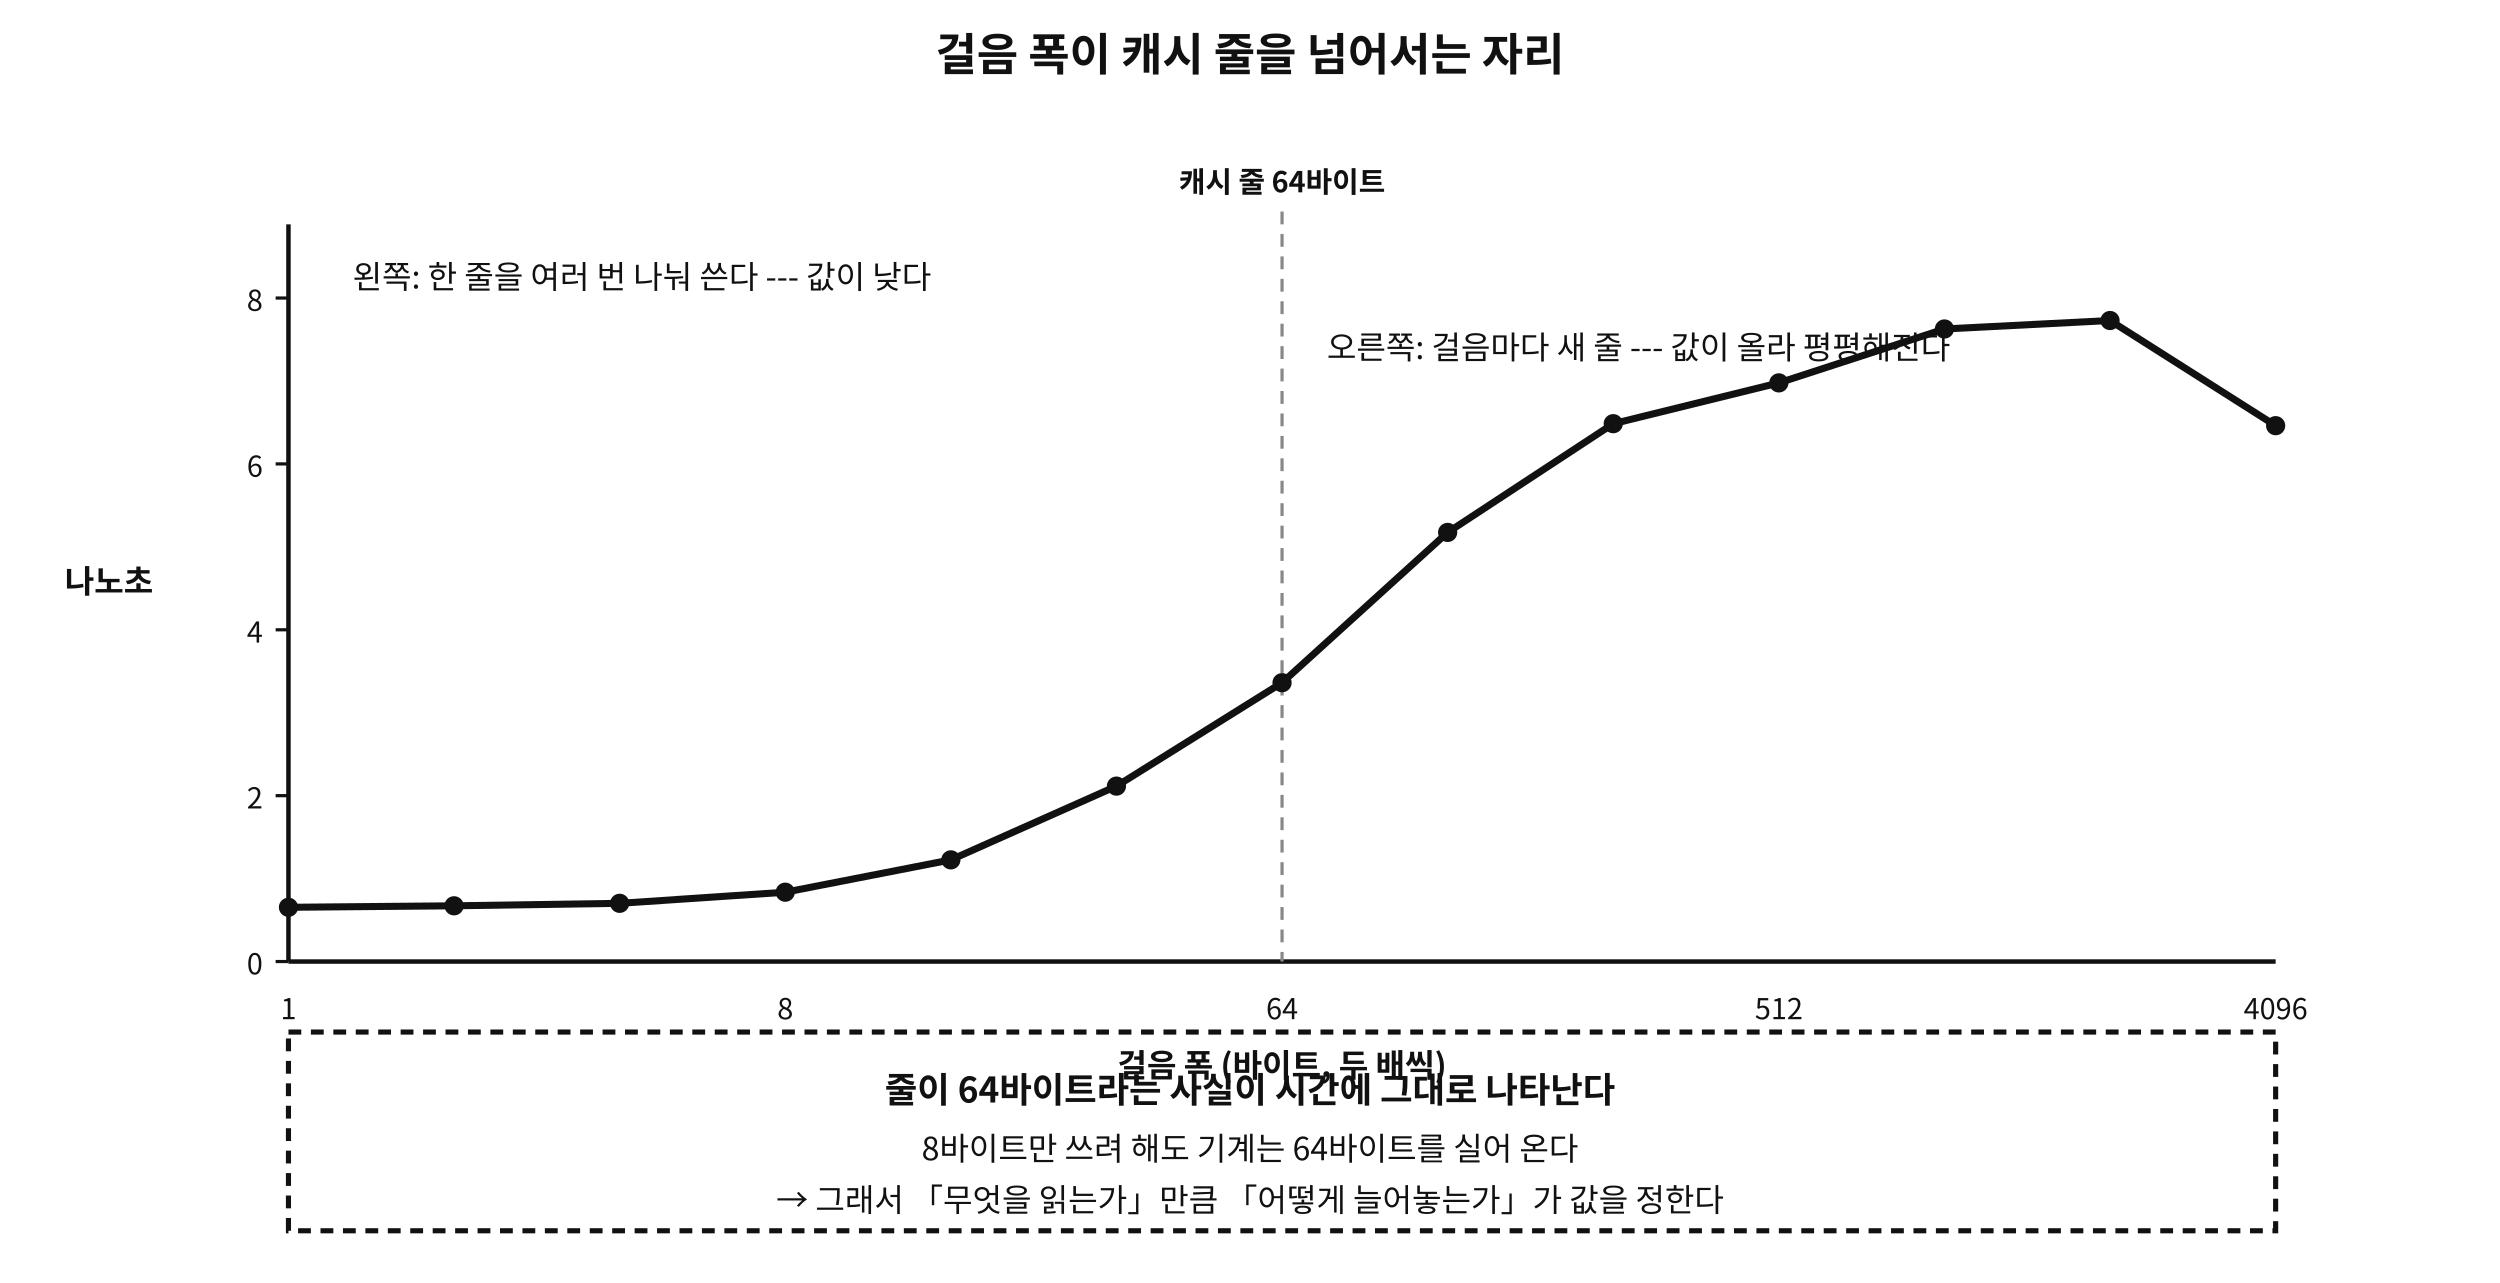
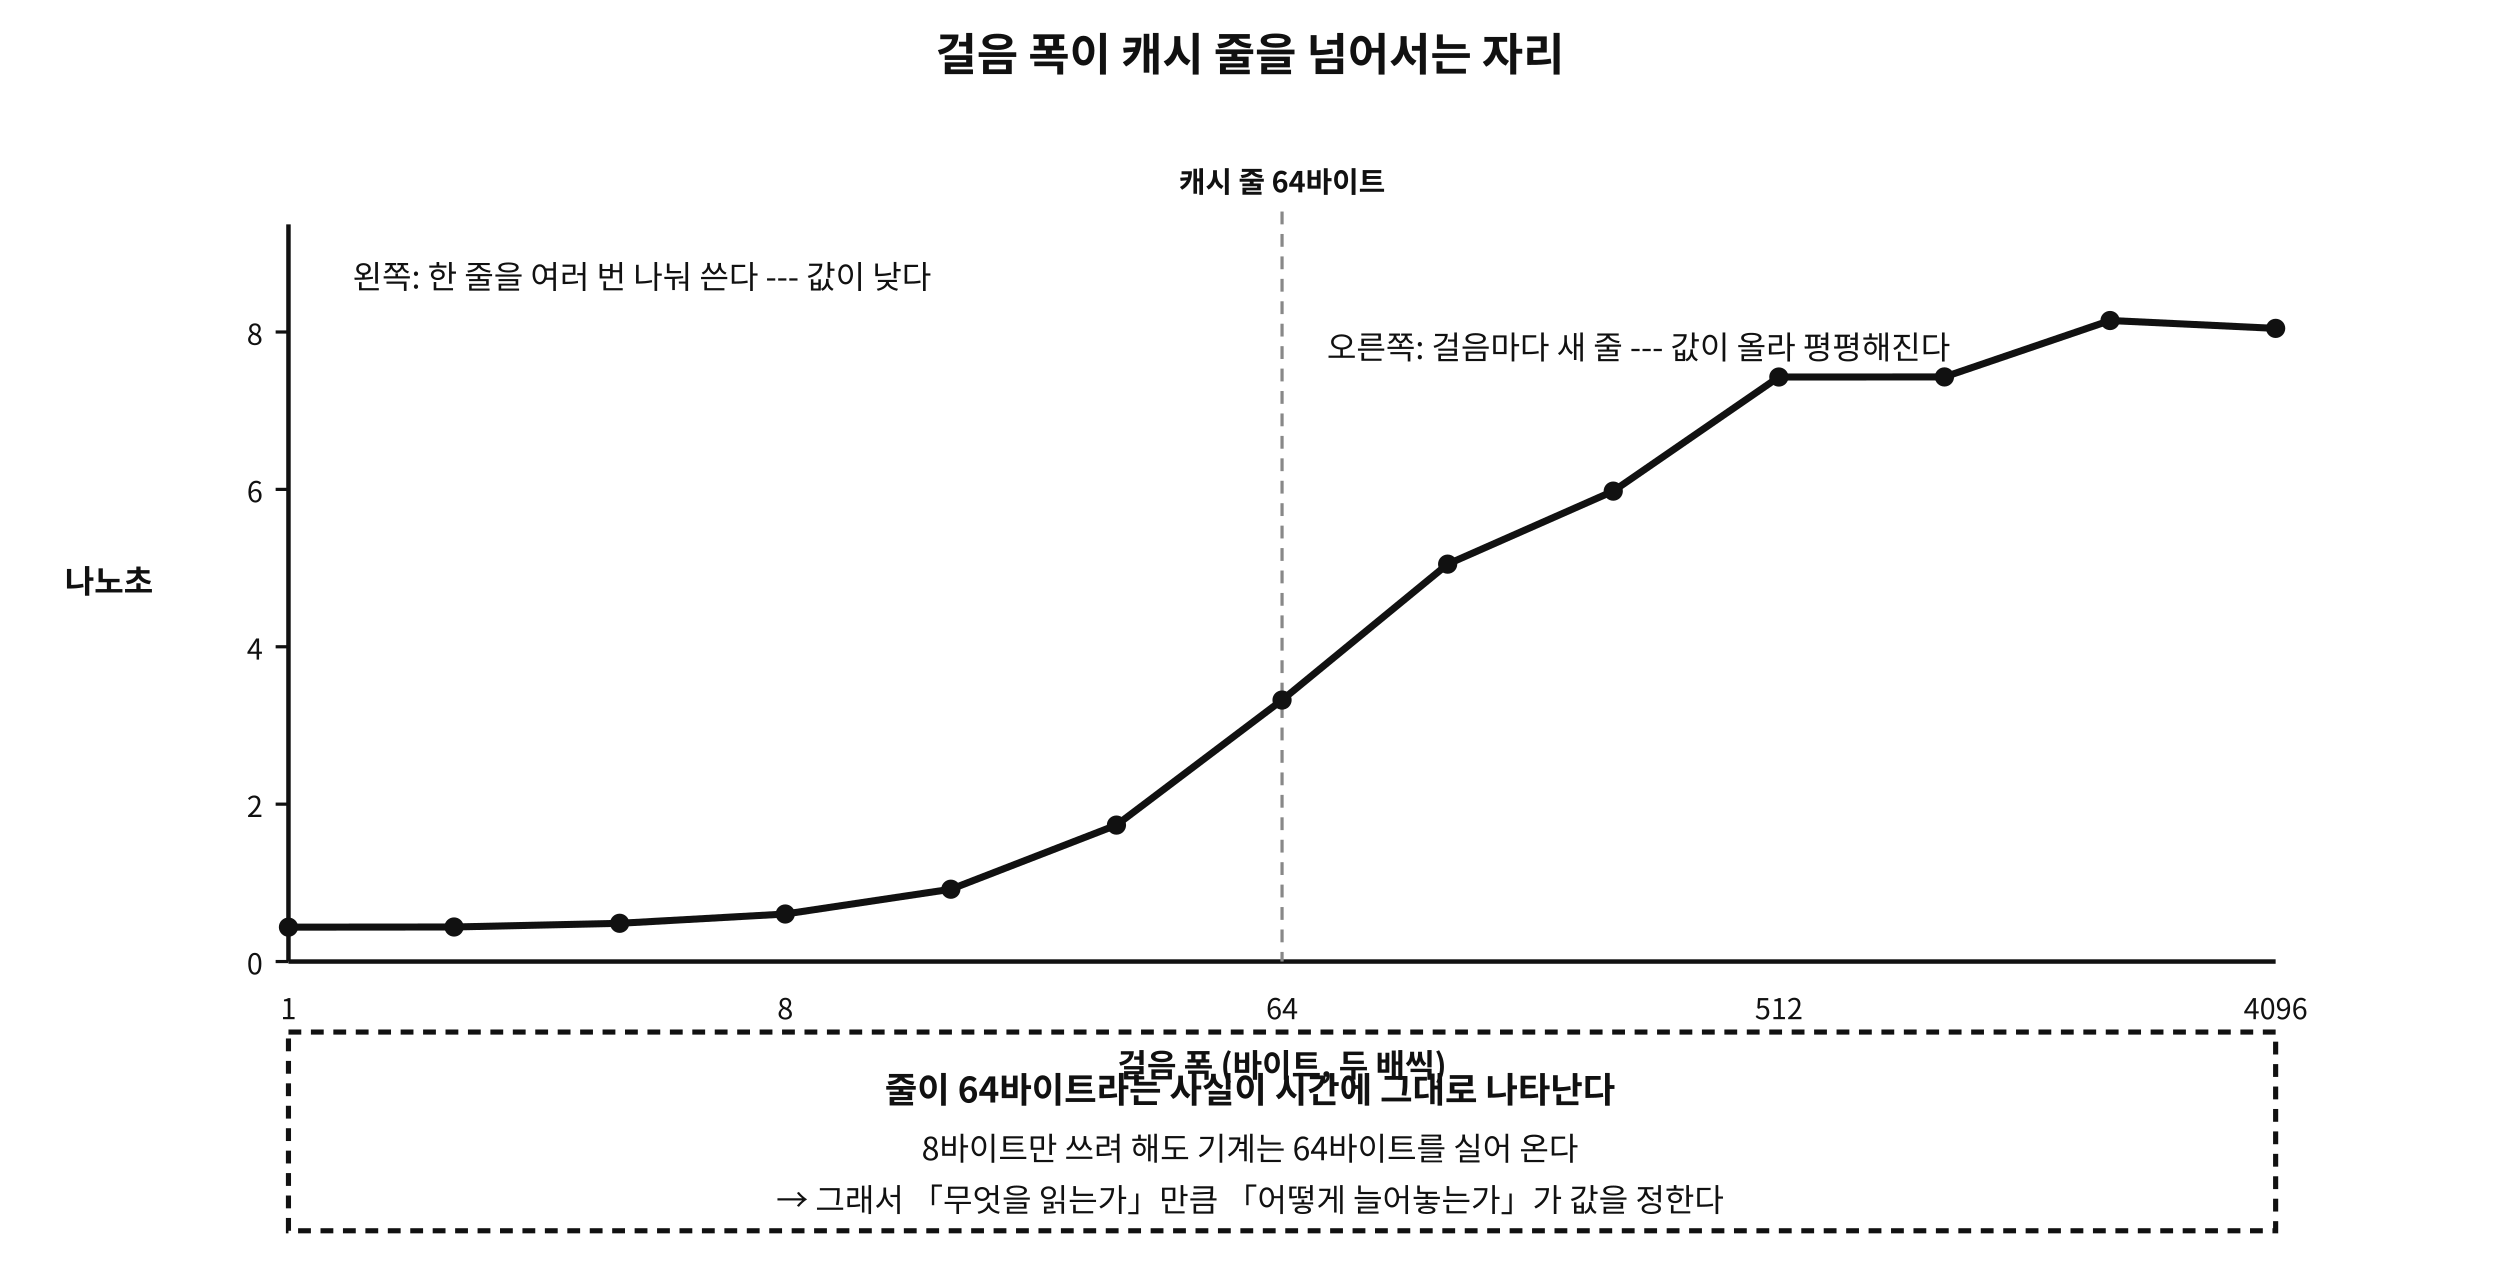
<svg xmlns="http://www.w3.org/2000/svg" viewBox="0 0 780 400" width="780" height="400" font-family="Noto Sans CJK KR, Noto Sans, sans-serif">
  <rect width="780" height="400" fill="none" />
  <defs>
    <marker id="a" viewBox="0 0 10 10" refX="9" refY="5" markerWidth="7" markerHeight="7" orient="auto-start-reverse">
      <path d="M0,0 L10,5 L0,10 z" fill="#111" />
    </marker>
    <pattern id="hatch" width="6" height="6" patternUnits="userSpaceOnUse" patternTransform="rotate(45)">
      <line x1="0" y1="0" x2="0" y2="6" stroke="#111" stroke-width="1" opacity="0.35" />
    </pattern>
  </defs>
  <text x="390.0" y="22" font-size="14" font-weight="bold" text-anchor="middle" fill="#111">걸음 폭이 캐시 줄을 넘어서는 자리</text>
  <line x1="90" y1="300" x2="710" y2="300" stroke="#111" stroke-width="1.4" />
  <line x1="90" y1="70" x2="90" y2="300" stroke="#111" stroke-width="1.4" />
  <line x1="86" y1="300.0" x2="90" y2="300.0" stroke="#111" stroke-width="1" />
  <text x="82" y="304.0" font-size="9" font-weight="normal" text-anchor="end" fill="#111">0</text>
-   <line x1="86" y1="248.247" x2="90" y2="248.247" stroke="#111" stroke-width="1" />
-   <text x="82" y="252.247" font-size="9" font-weight="normal" text-anchor="end" fill="#111">2</text>
-   <line x1="86" y1="196.494" x2="90" y2="196.494" stroke="#111" stroke-width="1" />
-   <text x="82" y="200.494" font-size="9" font-weight="normal" text-anchor="end" fill="#111">4</text>
-   <line x1="86" y1="144.741" x2="90" y2="144.741" stroke="#111" stroke-width="1" />
-   <text x="82" y="148.741" font-size="9" font-weight="normal" text-anchor="end" fill="#111">6</text>
-   <line x1="86" y1="92.987" x2="90" y2="92.987" stroke="#111" stroke-width="1" />
-   <text x="82" y="96.987" font-size="9" font-weight="normal" text-anchor="end" fill="#111">8</text>
+   <line x1="86" y1="250.896" x2="90" y2="250.896" stroke="#111" stroke-width="1" />
+   <text x="82" y="254.896" font-size="9" font-weight="normal" text-anchor="end" fill="#111">2</text>
+   <line x1="86" y1="201.792" x2="90" y2="201.792" stroke="#111" stroke-width="1" />
+   <text x="82" y="205.792" font-size="9" font-weight="normal" text-anchor="end" fill="#111">4</text>
+   <line x1="86" y1="152.688" x2="90" y2="152.688" stroke="#111" stroke-width="1" />
+   <text x="82" y="156.688" font-size="9" font-weight="normal" text-anchor="end" fill="#111">6</text>
+   <line x1="86" y1="103.585" x2="90" y2="103.585" stroke="#111" stroke-width="1" />
+   <text x="82" y="107.585" font-size="9" font-weight="normal" text-anchor="end" fill="#111">8</text>
  <text x="34" y="185.0" font-size="10" font-weight="bold" text-anchor="middle" fill="#111">나노초</text>
  <text x="400.0" y="336" font-size="10" font-weight="bold" text-anchor="middle" fill="#111">걸음 폭 (바이트, 두 배씩)</text>
  <line x1="400.0" y1="66" x2="400.0" y2="300" stroke="#888" stroke-width="1" stroke-dasharray="4 3" />
  <text x="400.0" y="60" font-size="9" font-weight="bold" text-anchor="middle" fill="#111">캐시 줄 64바이트</text>
-   <polyline points="90.0,283.077 141.667,282.611 193.333,281.835 245.0,278.367 296.667,268.275 348.333,245.271 400.0,213.003 451.667,166.115 503.333,132.19 555.0,119.459 606.667,102.639 658.333,100 710.0,132.811" fill="none" stroke="#111" stroke-width="2.2" />
-   <circle cx="90.0" cy="283.077" r="3" fill="#111" />
+   <polyline points="90.0,289.271 141.667,289.222 193.333,288.068 245.0,285.171 296.667,277.437 348.333,257.427 400.0,218.414 451.667,176.013 503.333,153.229 555.0,117.628 606.667,117.604 658.333,100 710.0,102.455" fill="none" stroke="#111" stroke-width="2.2" />
+   <circle cx="90.0" cy="289.271" r="3" fill="#111" />
  <text x="90.0" y="318" font-size="9" font-weight="normal" text-anchor="middle" fill="#111">1</text>
-   <circle cx="141.667" cy="282.611" r="3" fill="#111" />
-   <circle cx="193.333" cy="281.835" r="3" fill="#111" />
-   <circle cx="245.0" cy="278.367" r="3" fill="#111" />
+   <circle cx="141.667" cy="289.222" r="3" fill="#111" />
+   <circle cx="193.333" cy="288.068" r="3" fill="#111" />
+   <circle cx="245.0" cy="285.171" r="3" fill="#111" />
  <text x="245.0" y="318" font-size="9" font-weight="normal" text-anchor="middle" fill="#111">8</text>
-   <circle cx="296.667" cy="268.275" r="3" fill="#111" />
-   <circle cx="348.333" cy="245.271" r="3" fill="#111" />
-   <circle cx="400.0" cy="213.003" r="3" fill="#111" />
+   <circle cx="296.667" cy="277.437" r="3" fill="#111" />
+   <circle cx="348.333" cy="257.427" r="3" fill="#111" />
+   <circle cx="400.0" cy="218.414" r="3" fill="#111" />
  <text x="400.0" y="318" font-size="9" font-weight="normal" text-anchor="middle" fill="#111">64</text>
-   <circle cx="451.667" cy="166.115" r="3" fill="#111" />
-   <circle cx="503.333" cy="132.19" r="3" fill="#111" />
-   <circle cx="555.0" cy="119.459" r="3" fill="#111" />
+   <circle cx="451.667" cy="176.013" r="3" fill="#111" />
+   <circle cx="503.333" cy="153.229" r="3" fill="#111" />
+   <circle cx="555.0" cy="117.628" r="3" fill="#111" />
  <text x="555.0" y="318" font-size="9" font-weight="normal" text-anchor="middle" fill="#111">512</text>
-   <circle cx="606.667" cy="102.639" r="3" fill="#111" />
+   <circle cx="606.667" cy="117.604" r="3" fill="#111" />
  <circle cx="658.333" cy="100" r="3" fill="#111" />
-   <circle cx="710.0" cy="132.811" r="3" fill="#111" />
+   <circle cx="710.0" cy="102.455" r="3" fill="#111" />
  <text x="710.0" y="318" font-size="9" font-weight="normal" text-anchor="middle" fill="#111">4096</text>
  <text x="110" y="90" font-size="10" font-weight="normal" text-anchor="start" fill="#111">왼쪽: 한 줄을 여러 번 나눠 쓴다 --- 값이 낮다</text>
  <text x="414.0" y="112" font-size="10" font-weight="normal" text-anchor="start" fill="#111">오른쪽: 걸음마다 새 줄 --- 값이 올라 평평해진다</text>
  <rect x="90" y="322" width="620" height="62" fill="none" stroke="#111" stroke-width="1.6" stroke-dasharray="4 3" />
  <text x="390.0" y="344" font-size="11" font-weight="bold" text-anchor="middle" fill="#111">줄이 64바이트라는 사실이 시간에 그대로 나타난다</text>
  <text x="390.0" y="362" font-size="10" font-weight="normal" text-anchor="middle" fill="#111">8바이트만 쓰려 해도 기계는 64바이트를 실어 온다</text>
  <text x="390.0" y="378" font-size="10" font-weight="normal" text-anchor="middle" fill="#111">→ 그래서 「무엇을 읽는가」만큼 「어떻게 늘어놓는가」가 값을 정한다</text>
</svg>
